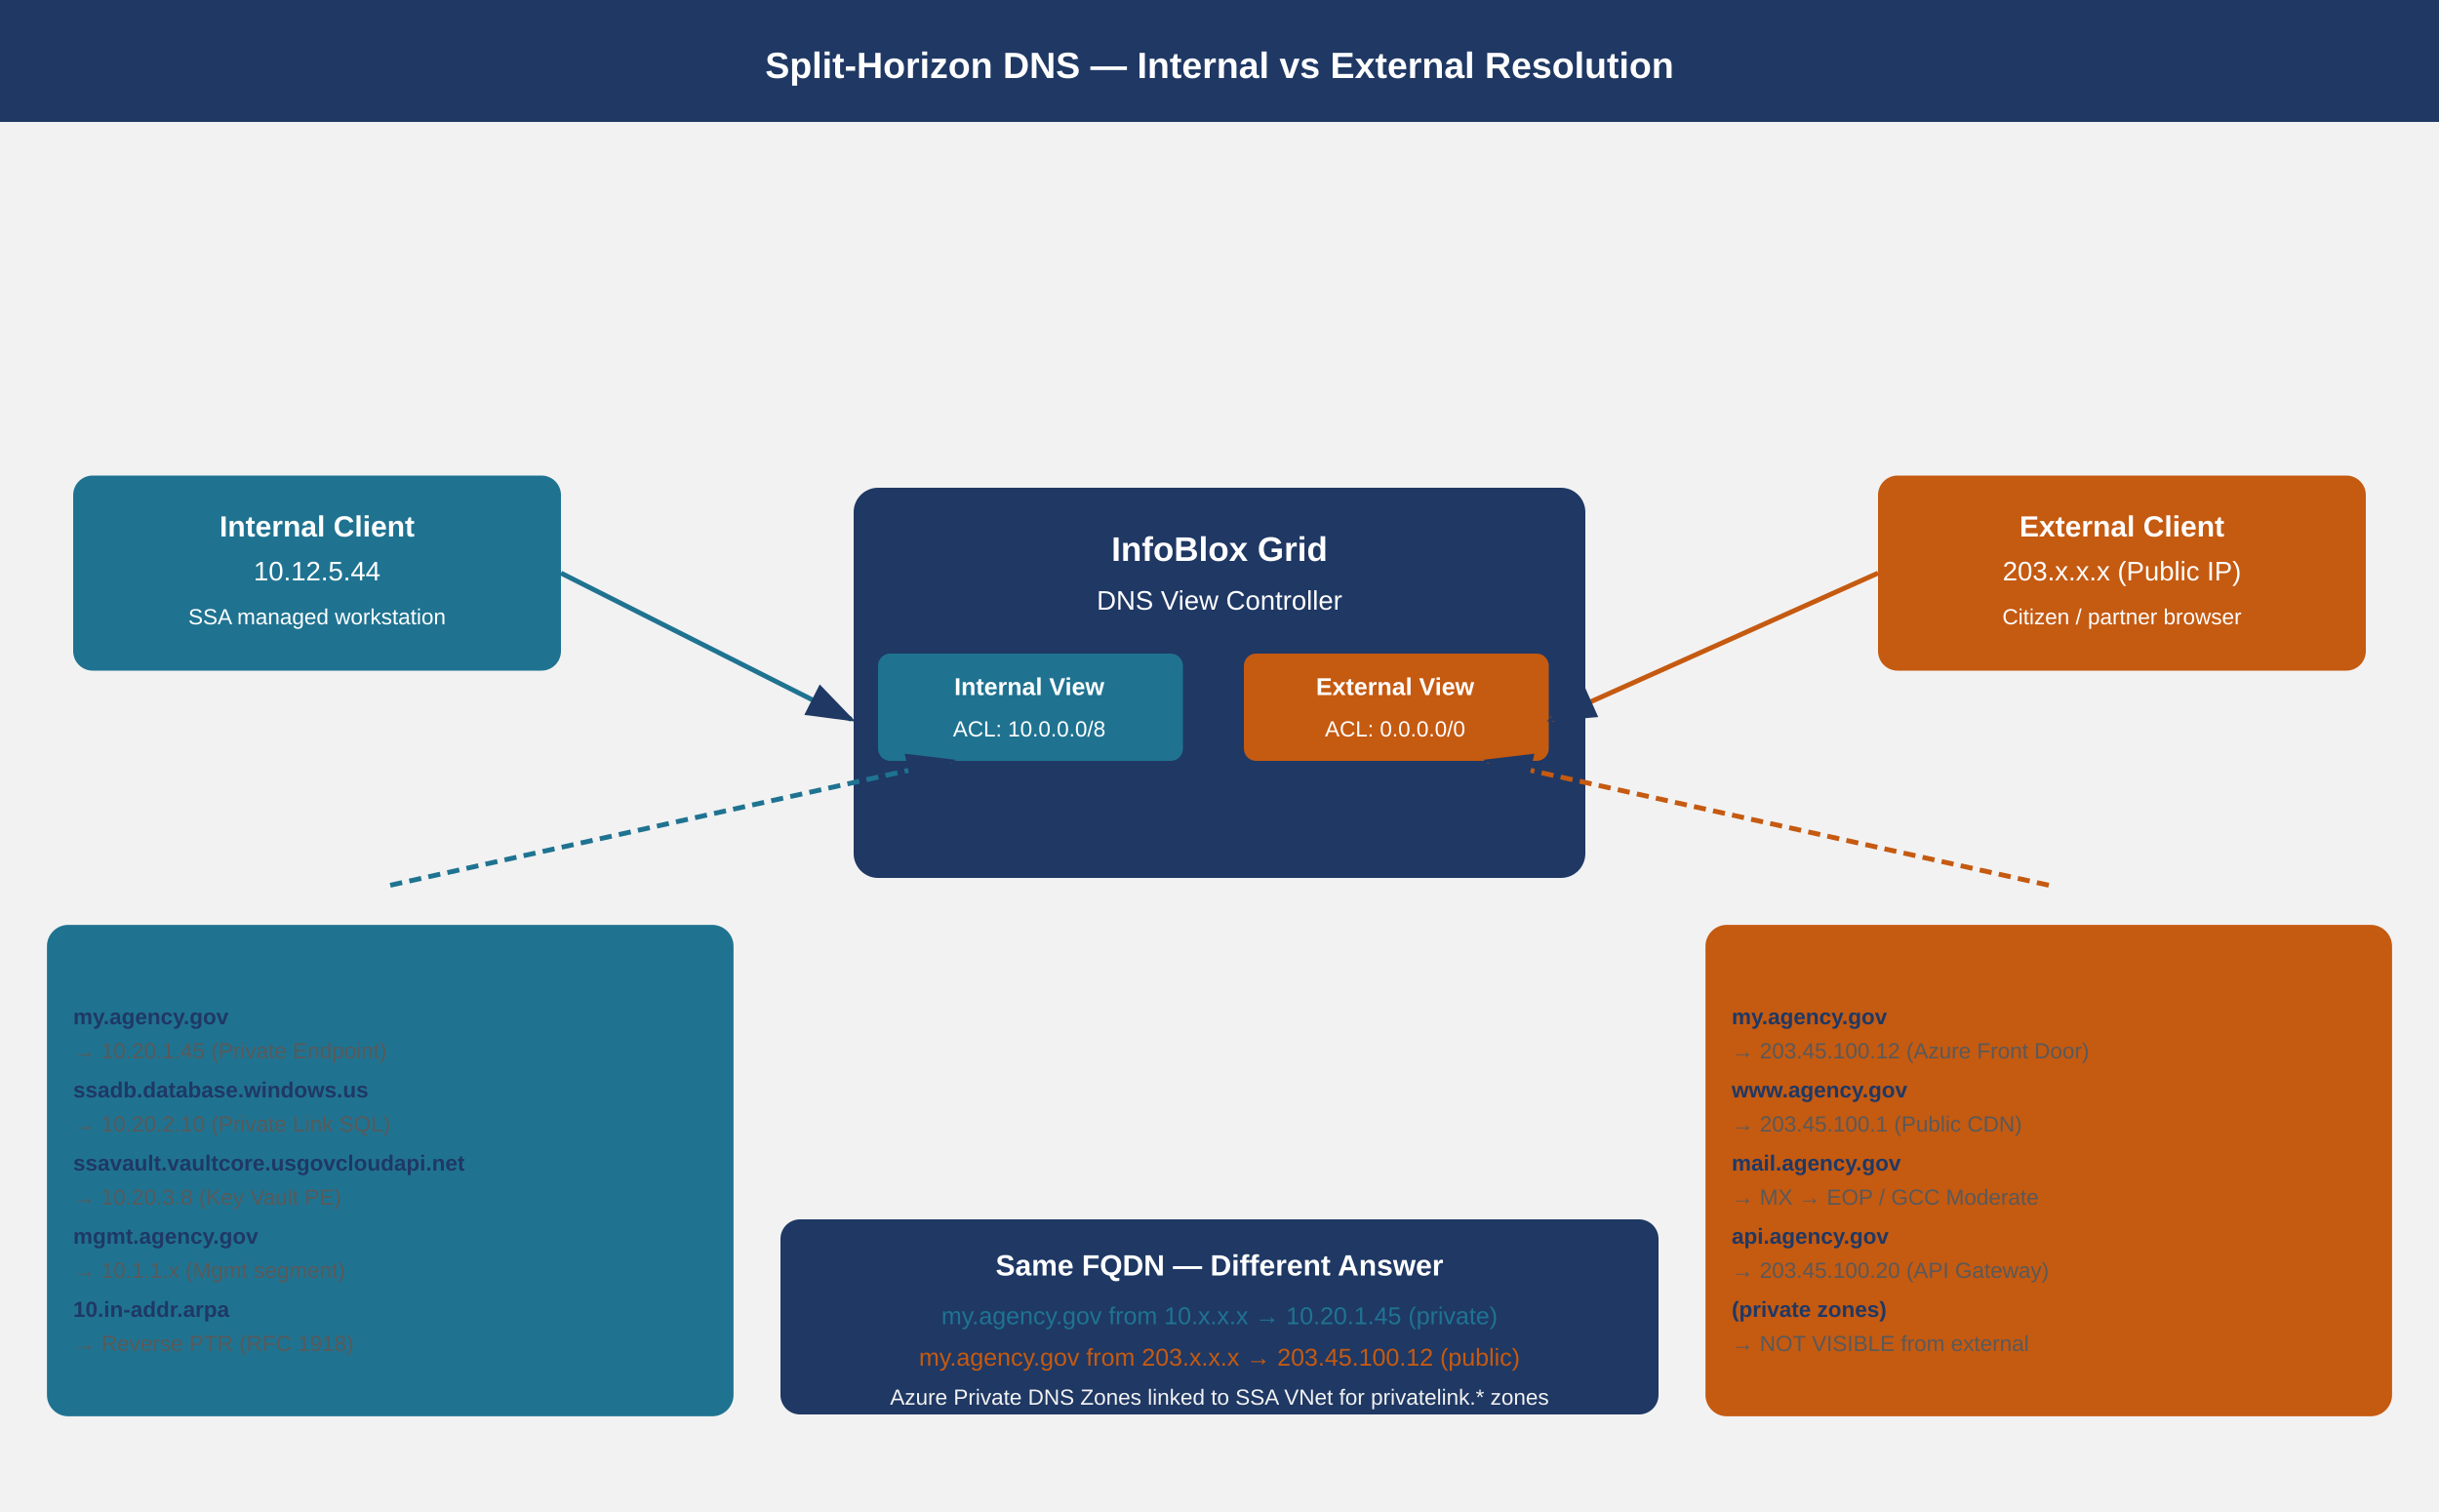
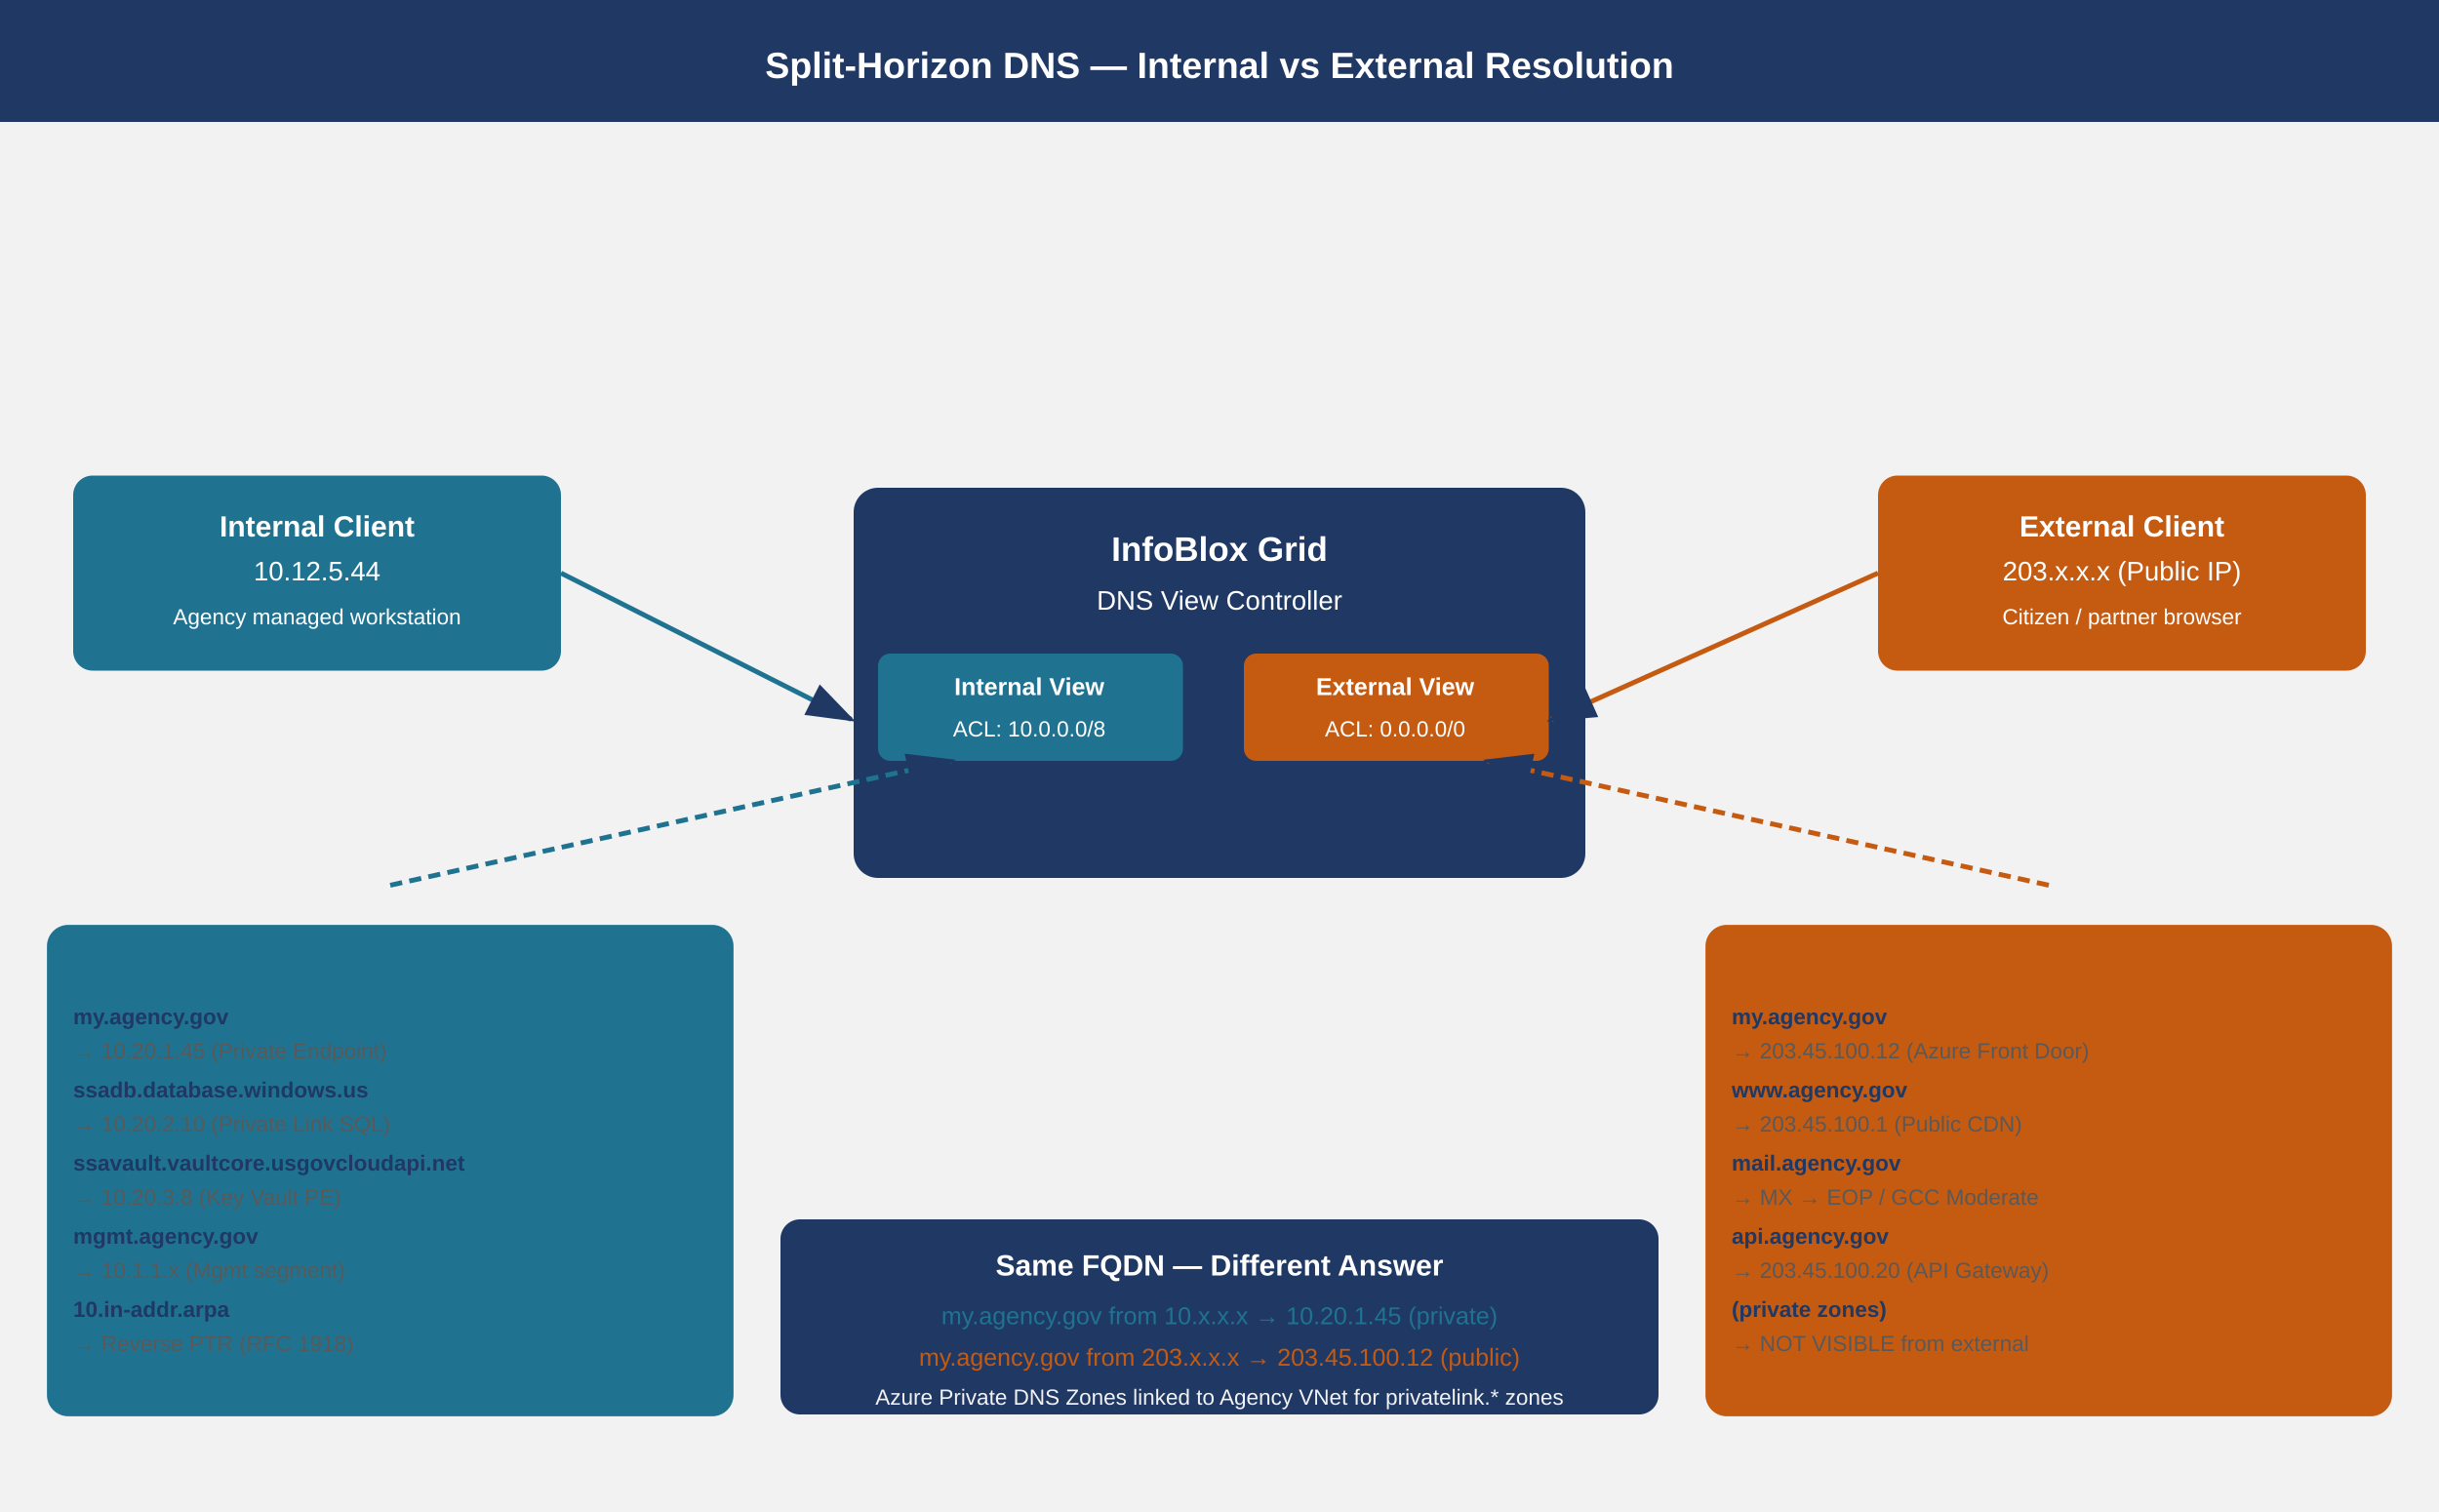
<svg xmlns="http://www.w3.org/2000/svg" width="1000" height="620">
  <rect width="1000" height="620" fill="#F2F2F2" />
  <defs>
    <marker id="arr" markerWidth="10" markerHeight="7" refX="9" refY="3.5" orient="auto">
      <polygon points="0 0, 10 3.5, 0 7" fill="#1F3864" />
    </marker>
  </defs>
  <rect x="0" y="0" width="1000" height="50" fill="#1F3864" />
  <text x="500" y="32" font-size="15" fill="#FFFFFF" font-weight="bold" text-anchor="middle" font-family="Arial">Split-Horizon DNS — Internal vs External Resolution</text>
  <rect x="350" y="200" width="300" height="160" fill="#1F3864" rx="10" />
  <text x="500" y="230" font-size="14" fill="#FFFFFF" font-weight="bold" text-anchor="middle" font-family="Arial">InfoBlox Grid</text>
  <text x="500" y="250" font-size="11" fill="#FFFFFF" font-weight="normal" text-anchor="middle" font-family="Arial">DNS View Controller</text>
  <rect x="360" y="268" width="125" height="44" fill="#1F7391" rx="5" />
  <text x="422" y="285" font-size="10" fill="#FFFFFF" font-weight="bold" text-anchor="middle" font-family="Arial">Internal View</text>
  <text x="422" y="302" font-size="9" fill="#FFFFFF" font-weight="normal" text-anchor="middle" font-family="Arial">ACL: 10.0.0.0/8</text>
  <rect x="510" y="268" width="125" height="44" fill="#C55A11" rx="5" />
  <text x="572" y="285" font-size="10" fill="#FFFFFF" font-weight="bold" text-anchor="middle" font-family="Arial">External View</text>
  <text x="572" y="302" font-size="9" fill="#FFFFFF" font-weight="normal" text-anchor="middle" font-family="Arial">ACL: 0.0.0.0/0</text>
  <rect x="30" y="195" width="200" height="80" fill="#1F7391" rx="8" />
  <text x="130" y="220" font-size="12" fill="#FFFFFF" font-weight="bold" text-anchor="middle" font-family="Arial">Internal Client</text>
  <text x="130" y="238" font-size="11" fill="#FFFFFF" font-weight="normal" text-anchor="middle" font-family="Arial">10.12.5.44</text>
-   <text x="130" y="256" font-size="9" fill="#FFFFFF" font-weight="normal" text-anchor="middle" font-family="Arial">SSA managed workstation</text>
+   <text x="130" y="256" font-size="9" fill="#FFFFFF" font-weight="normal" text-anchor="middle" font-family="Arial">Agency managed workstation</text>
  <line x1="230" y1="235" x2="349" y2="295" stroke="#1F7391" stroke-width="2" marker-end="url(#arr)" />
  <rect x="20" y="380" width="280" height="200" fill="#1F7391" rx="8" opacity="0.15" />
  <rect x="20" y="380" width="280" height="200" fill="#1F7391" rx="8" stroke="#1F7391" stroke-width="1.5" />
  <text x="160" y="400" font-size="11" fill="#1F7391" font-weight="bold" text-anchor="middle" font-family="Arial">Internal Zones (RFC 1918)</text>
  <text x="30" y="420" font-size="9" fill="#1F3864" font-weight="bold" text-anchor="start" font-family="Arial">my.agency.gov</text>
  <text x="30" y="434" font-size="9" fill="#595959" font-weight="normal" text-anchor="start" font-family="Arial">→  10.20.1.45  (Private Endpoint)</text>
  <text x="30" y="450" font-size="9" fill="#1F3864" font-weight="bold" text-anchor="start" font-family="Arial">ssadb.database.windows.us</text>
  <text x="30" y="464" font-size="9" fill="#595959" font-weight="normal" text-anchor="start" font-family="Arial">→  10.20.2.10  (Private Link SQL)</text>
  <text x="30" y="480" font-size="9" fill="#1F3864" font-weight="bold" text-anchor="start" font-family="Arial">ssavault.vaultcore.usgovcloudapi.net</text>
  <text x="30" y="494" font-size="9" fill="#595959" font-weight="normal" text-anchor="start" font-family="Arial">→  10.20.3.8   (Key Vault PE)</text>
  <text x="30" y="510" font-size="9" fill="#1F3864" font-weight="bold" text-anchor="start" font-family="Arial">mgmt.agency.gov</text>
  <text x="30" y="524" font-size="9" fill="#595959" font-weight="normal" text-anchor="start" font-family="Arial">→  10.1.1.x    (Mgmt segment)</text>
  <text x="30" y="540" font-size="9" fill="#1F3864" font-weight="bold" text-anchor="start" font-family="Arial">10.in-addr.arpa</text>
  <text x="30" y="554" font-size="9" fill="#595959" font-weight="normal" text-anchor="start" font-family="Arial">→  Reverse PTR  (RFC 1918)</text>
  <line x1="160" y1="363" x2="390" y2="312" stroke="#1F7391" stroke-width="2" stroke-dasharray="5,3" marker-end="url(#arr)" />
  <rect x="770" y="195" width="200" height="80" fill="#C55A11" rx="8" />
  <text x="870" y="220" font-size="12" fill="#FFFFFF" font-weight="bold" text-anchor="middle" font-family="Arial">External Client</text>
  <text x="870" y="238" font-size="11" fill="#FFFFFF" font-weight="normal" text-anchor="middle" font-family="Arial">203.x.x.x (Public IP)</text>
  <text x="870" y="256" font-size="9" fill="#FFFFFF" font-weight="normal" text-anchor="middle" font-family="Arial">Citizen / partner browser</text>
  <line x1="770" y1="235" x2="636" y2="295" stroke="#C55A11" stroke-width="2" marker-end="url(#arr)" />
  <rect x="700" y="380" width="280" height="200" fill="#C55A11" rx="8" opacity="0.12" />
  <rect x="700" y="380" width="280" height="200" fill="#C55A11" rx="8" stroke="#C55A11" stroke-width="1.5" />
  <text x="840" y="400" font-size="11" fill="#C55A11" font-weight="bold" text-anchor="middle" font-family="Arial">External Zones (Public IP)</text>
  <text x="710" y="420" font-size="9" fill="#1F3864" font-weight="bold" text-anchor="start" font-family="Arial">my.agency.gov</text>
  <text x="710" y="434" font-size="9" fill="#595959" font-weight="normal" text-anchor="start" font-family="Arial">→  203.45.100.12  (Azure Front Door)</text>
  <text x="710" y="450" font-size="9" fill="#1F3864" font-weight="bold" text-anchor="start" font-family="Arial">www.agency.gov</text>
  <text x="710" y="464" font-size="9" fill="#595959" font-weight="normal" text-anchor="start" font-family="Arial">→  203.45.100.1   (Public CDN)</text>
  <text x="710" y="480" font-size="9" fill="#1F3864" font-weight="bold" text-anchor="start" font-family="Arial">mail.agency.gov</text>
  <text x="710" y="494" font-size="9" fill="#595959" font-weight="normal" text-anchor="start" font-family="Arial">→  MX → EOP / GCC Moderate</text>
  <text x="710" y="510" font-size="9" fill="#1F3864" font-weight="bold" text-anchor="start" font-family="Arial">api.agency.gov</text>
  <text x="710" y="524" font-size="9" fill="#595959" font-weight="normal" text-anchor="start" font-family="Arial">→  203.45.100.20  (API Gateway)</text>
  <text x="710" y="540" font-size="9" fill="#1F3864" font-weight="bold" text-anchor="start" font-family="Arial">(private zones)</text>
  <text x="710" y="554" font-size="9" fill="#595959" font-weight="normal" text-anchor="start" font-family="Arial">→  NOT VISIBLE from external</text>
  <line x1="840" y1="363" x2="610" y2="312" stroke="#C55A11" stroke-width="2" stroke-dasharray="5,3" marker-end="url(#arr)" />
  <rect x="320" y="500" width="360" height="80" fill="#1F3864" rx="8" />
  <text x="500" y="523" font-size="12" fill="#FFFFFF" font-weight="bold" text-anchor="middle" font-family="Arial">Same FQDN — Different Answer</text>
  <text x="500" y="543" font-size="10" fill="#1F7391" font-weight="normal" text-anchor="middle" font-family="Arial">my.agency.gov from 10.x.x.x  →  10.20.1.45 (private)</text>
  <text x="500" y="560" font-size="10" fill="#C55A11" font-weight="normal" text-anchor="middle" font-family="Arial">my.agency.gov from 203.x.x.x →  203.45.100.12 (public)</text>
-   <text x="500" y="576" font-size="9" fill="#F2F2F2" font-weight="normal" text-anchor="middle" font-family="Arial">Azure Private DNS Zones linked to SSA VNet for privatelink.* zones</text>
+   <text x="500" y="576" font-size="9" fill="#F2F2F2" font-weight="normal" text-anchor="middle" font-family="Arial">Azure Private DNS Zones linked to Agency VNet for privatelink.* zones</text>
</svg>
